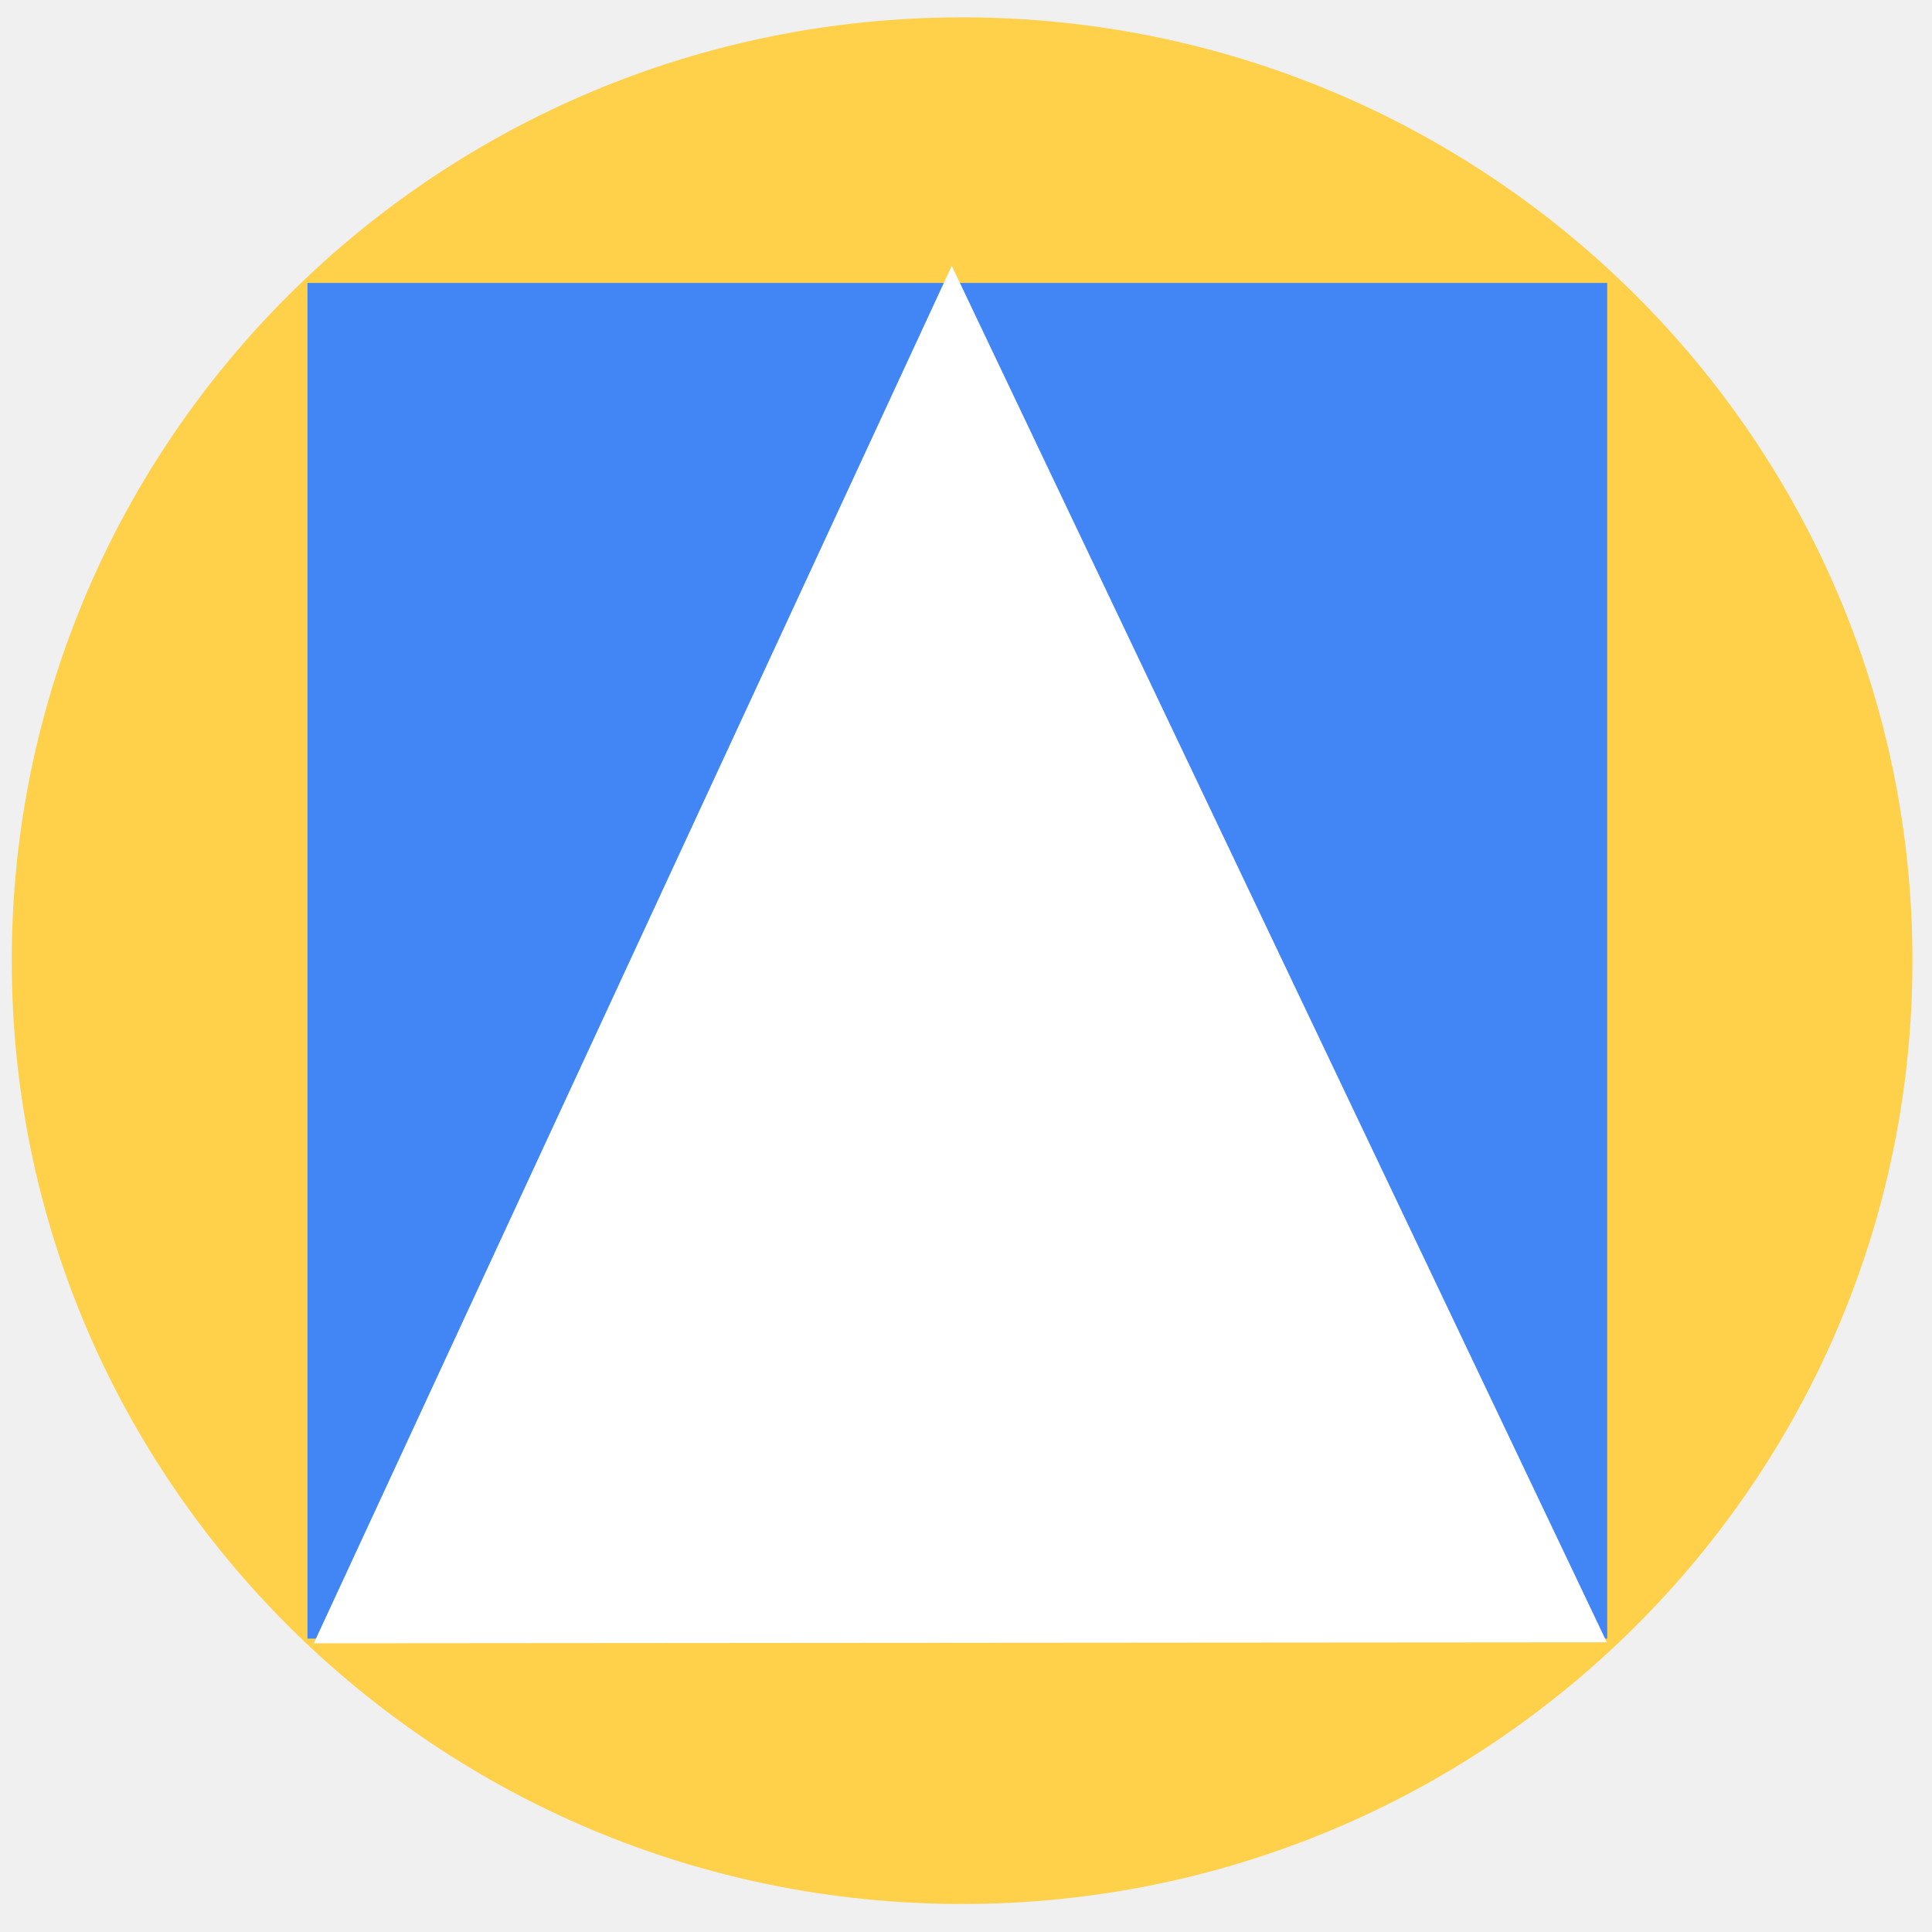
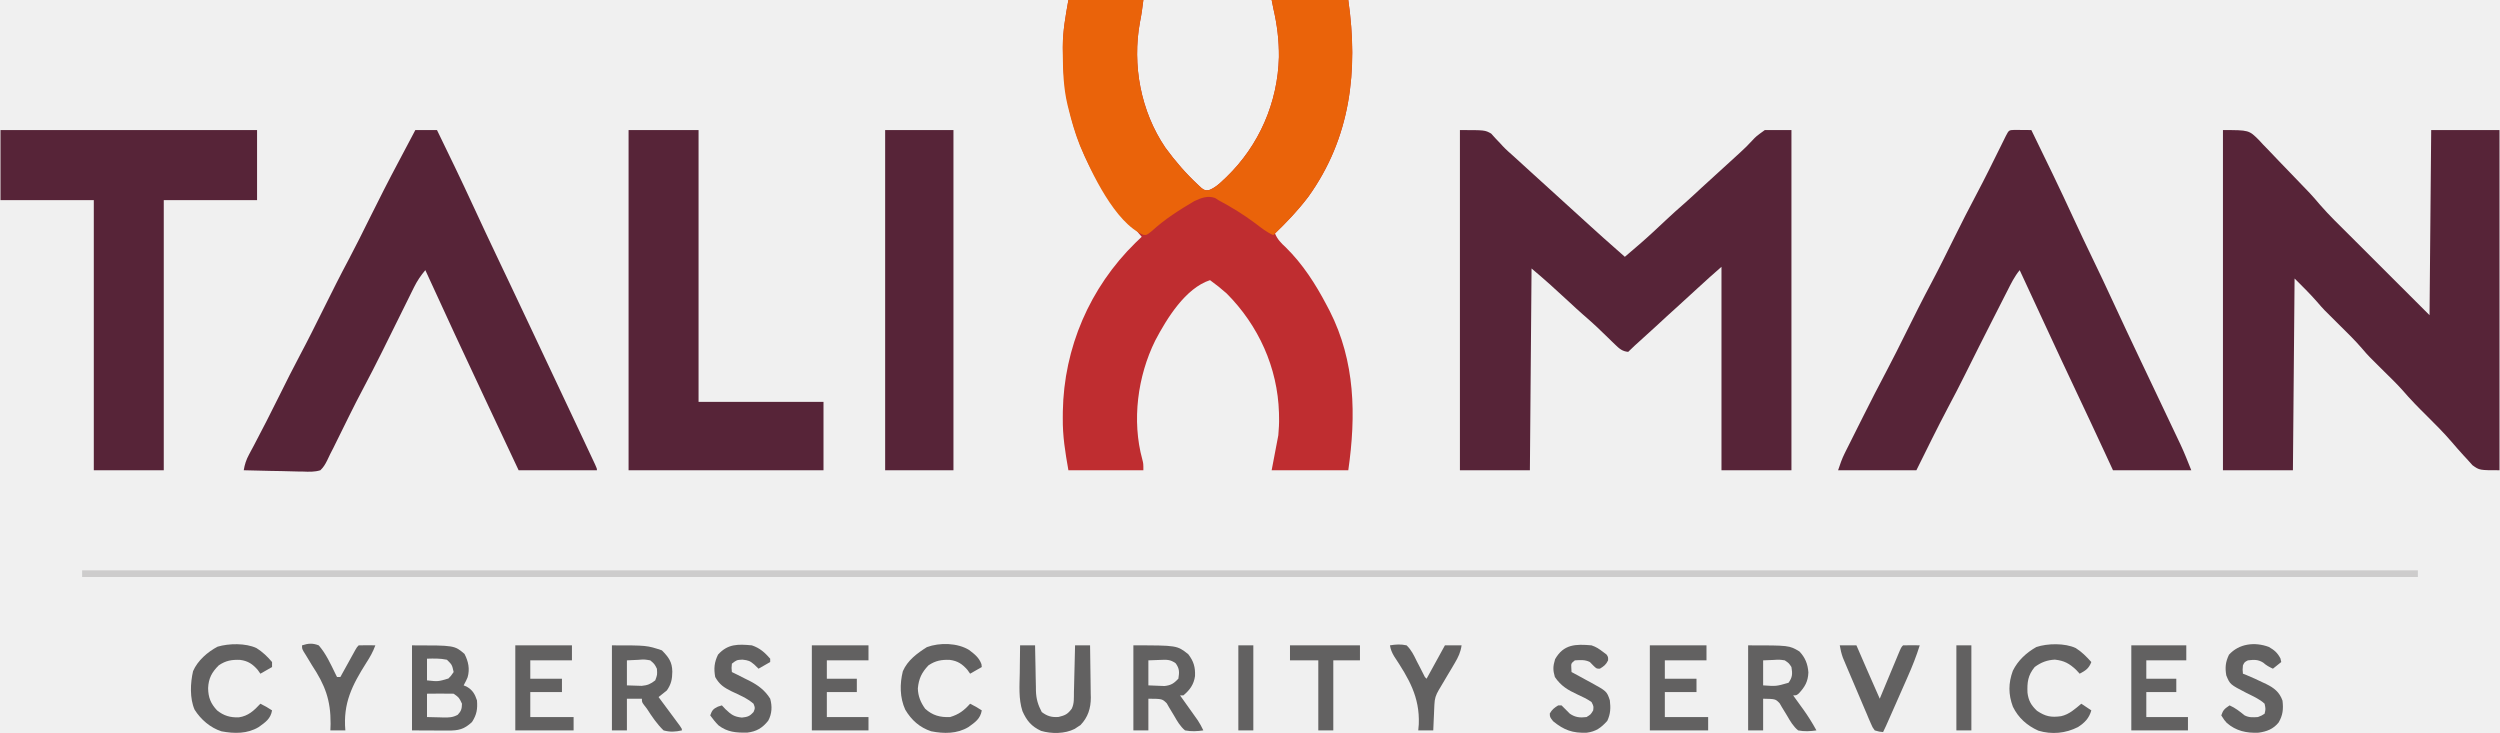
- <svg xmlns="http://www.w3.org/2000/svg" width="128" height="128" version="1.1" viewBox="0 0 33.867 33.867">
-   <g transform="translate(0 -263.13)">
-     <ellipse cx="16.865" cy="279.97" rx="16.659" ry="16.536" fill="#ffd04a" />
-     <rect x="5.39" y="268.09" width="22.784" height="23.764" fill="#4285f4" />
-     <path transform="matrix(1.0451 -.013787 .018522 1.2852 -5.5386 -83.076)" d="m27.075 292.07-21.685-0.219 11.032-18.67z" fill="#fff" />
+ <svg xmlns="http://www.w3.org/2000/svg" width="683px" height="200px" viewBox="0 0 751 220" version="1.1">
+   <g id="surface1">
+     <path style=" stroke:none;fill-rule:nonzero;fill:rgb(74.902%,17.647%,18.824%);fill-opacity:1;" d="M 320.926 0 C 328.363 0 335.797 0 343.457 0 C 343.172 2.289 342.902 4.398 342.438 6.621 C 340.051 19.531 342.672 33.477 350.062 44.363 C 353.043 48.457 356.262 52.176 359.98 55.625 C 360.473 56.086 360.473 56.086 360.973 56.551 C 361.961 57.227 361.961 57.227 363.164 57.137 C 364.965 56.445 366.207 55.309 367.582 53.996 C 367.867 53.73 368.152 53.461 368.445 53.184 C 378.246 43.691 383.844 30.816 384.188 17.141 C 384.23 12.09 383.648 7.422 382.508 2.504 C 382.262 1.266 382.262 1.266 382.008 0 C 389.609 0 397.207 0 405.039 0 C 408.066 21.211 405.773 41.375 393.023 59.133 C 390.012 63.105 386.609 66.719 383.012 70.16 C 383.762 71.965 384.809 73.004 386.234 74.324 C 391.352 79.359 395.215 85.371 398.531 91.707 C 398.836 92.281 399.137 92.855 399.449 93.449 C 407.145 108.609 407.398 124.789 405.039 141.32 C 397.438 141.32 389.84 141.32 382.008 141.32 C 382.668 137.848 383.332 134.375 384.012 130.797 C 384.164 128.914 384.285 127.234 384.23 125.379 C 384.223 124.945 384.215 124.512 384.207 124.066 C 383.805 110.457 378.059 97.809 368.492 88.199 C 366.883 86.77 365.234 85.441 363.484 84.191 C 356.066 86.613 350.484 95.762 347.027 102.328 C 341.707 113.059 339.957 126.426 343.129 138.043 C 343.457 139.316 343.457 139.316 343.457 141.32 C 336.023 141.32 328.586 141.32 320.926 141.32 C 319.957 135.809 319.172 131.074 319.238 125.598 C 319.242 124.973 319.246 124.348 319.25 123.703 C 319.562 104.504 327.367 86.402 341.074 72.969 C 341.699 72.363 342.328 71.762 342.957 71.16 C 340.992 68.836 340.992 68.836 338.945 66.586 C 326.113 52.934 319.375 34.938 319.301 16.316 C 319.289 15.691 319.281 15.062 319.27 14.418 C 319.246 9.301 320.008 5.219 320.926 0 Z M 320.926 0 " />
+     <path style=" stroke:none;fill-rule:nonzero;fill:rgb(34.118%,14.118%,21.961%);fill-opacity:1;" d="M 438.586 39.09 C 446.094 39.09 446.094 39.09 447.965 40.137 C 448.391 40.605 448.816 41.078 449.254 41.562 C 449.742 42.074 450.23 42.586 450.719 43.098 C 450.953 43.352 451.184 43.609 451.422 43.871 C 452.418 44.941 453.508 45.895 454.605 46.855 C 456.711 48.75 458.801 50.66 460.883 52.578 C 462.453 54.02 464.031 55.453 465.621 56.879 C 467.465 58.539 469.301 60.211 471.129 61.891 C 473.379 63.961 475.641 66.016 477.918 68.062 C 479.184 69.195 480.441 70.336 481.703 71.477 C 483.836 73.395 485.984 75.293 488.148 77.176 C 489.32 76.176 490.488 75.172 491.656 74.168 C 492.082 73.805 492.082 73.805 492.516 73.434 C 495.219 71.102 497.816 68.656 500.418 66.211 C 502.293 64.453 504.188 62.73 506.137 61.055 C 507.859 59.535 509.535 57.961 511.223 56.398 C 512.867 54.875 514.52 53.363 516.188 51.867 C 517.84 50.387 519.477 48.895 521.102 47.387 C 521.664 46.867 522.227 46.352 522.793 45.84 C 524.074 44.668 525.281 43.508 526.445 42.215 C 527.609 40.969 527.609 40.969 530.207 39.09 C 532.848 39.09 535.492 39.09 538.215 39.09 C 538.215 72.824 538.215 106.562 538.215 141.32 C 531.277 141.32 524.34 141.32 517.188 141.32 C 517.188 121.145 517.188 100.969 517.188 80.184 C 514.758 82.309 512.352 84.434 509.992 86.633 C 508.062 88.422 506.129 90.203 504.172 91.961 C 501.953 93.949 499.766 95.965 497.582 97.992 C 495.445 99.969 493.289 101.922 491.117 103.863 C 490.445 104.473 489.793 105.102 489.152 105.742 C 487.379 105.586 486.48 104.77 485.23 103.559 C 484.871 103.215 484.512 102.871 484.145 102.516 C 483.773 102.152 483.402 101.793 483.02 101.418 C 482.285 100.711 481.555 100.004 480.82 99.301 C 480.457 98.949 480.094 98.602 479.723 98.242 C 478.367 96.969 476.973 95.746 475.57 94.531 C 474.164 93.305 472.805 92.039 471.441 90.77 C 467.73 87.328 464 83.926 460.113 80.684 C 459.949 100.695 459.781 120.703 459.613 141.32 C 452.672 141.32 445.734 141.32 438.586 141.32 C 438.586 107.586 438.586 73.848 438.586 39.09 Z M 438.586 39.09 " />
+     <path style=" stroke:none;fill-rule:nonzero;fill:rgb(34.118%,14.118%,21.961%);fill-opacity:1;" d="M 667.891 39.09 C 675.699 39.09 675.699 39.09 678.734 42.117 C 679.336 42.773 679.336 42.773 679.949 43.441 C 680.605 44.113 680.605 44.113 681.277 44.797 C 682.43 45.977 683.562 47.176 684.691 48.379 C 685.836 49.594 687 50.785 688.164 51.98 C 694.426 58.445 694.426 58.445 697.02 61.496 C 699.855 64.773 702.996 67.773 706.062 70.832 C 706.676 71.445 707.289 72.059 707.902 72.672 C 710.156 74.926 712.414 77.18 714.672 79.43 C 719.719 84.473 724.77 89.52 729.973 94.715 C 730.137 76.359 730.301 58 730.473 39.09 C 737.246 39.09 744.02 39.09 751 39.09 C 751 72.824 751 106.562 751 141.32 C 744.992 141.32 744.992 141.32 742.887 139.816 C 742.27 139.164 741.664 138.496 741.082 137.812 C 740.777 137.488 740.477 137.164 740.168 136.828 C 738.961 135.52 737.801 134.176 736.645 132.828 C 734.297 130.098 731.785 127.562 729.223 125.035 C 726.672 122.523 724.199 120.004 721.871 117.285 C 720.074 115.27 718.129 113.398 716.203 111.504 C 711.648 107.016 711.648 107.016 709.711 104.754 C 707.586 102.277 705.258 100.012 702.938 97.723 C 698.117 92.969 698.117 92.969 696.176 90.707 C 694.039 88.262 691.715 85.988 689.418 83.691 C 689.254 102.707 689.086 121.727 688.918 141.32 C 681.977 141.32 675.039 141.32 667.891 141.32 C 667.891 107.586 667.891 73.848 667.891 39.09 Z M 667.891 39.09 " />
+     <path style=" stroke:none;fill-rule:nonzero;fill:rgb(34.118%,14.118%,21.961%);fill-opacity:1;" d="M 605.277 39.039 C 606.176 39.047 606.176 39.047 607.09 39.059 C 607.988 39.062 607.988 39.062 608.906 39.07 C 609.371 39.078 609.836 39.082 610.312 39.09 C 614.617 47.895 618.895 56.707 622.992 65.609 C 624.816 69.566 626.688 73.5 628.586 77.426 C 630.734 81.867 632.844 86.32 634.906 90.801 C 637.562 96.551 640.262 102.277 642.98 107.996 C 643.387 108.848 643.793 109.699 644.195 110.551 C 645.012 112.266 645.824 113.98 646.641 115.695 C 646.84 116.121 647.043 116.543 647.25 116.98 C 647.66 117.84 648.066 118.699 648.477 119.559 C 649.664 122.059 650.848 124.555 652.031 127.055 C 652.398 127.828 652.762 128.598 653.129 129.367 C 653.637 130.438 654.145 131.508 654.652 132.578 C 654.797 132.883 654.941 133.188 655.094 133.504 C 656.305 136.078 657.312 138.66 658.375 141.32 C 650.609 141.32 642.848 141.32 634.844 141.32 C 633.945 139.379 633.047 137.434 632.121 135.434 C 629.469 129.699 626.781 123.98 624.082 118.27 C 620.73 111.184 617.414 104.082 614.125 96.969 C 612.785 94.07 611.441 91.176 610.098 88.281 C 609.398 86.773 608.703 85.266 608.004 83.762 C 607.656 83.012 607.656 83.012 607.301 82.25 C 607.059 81.723 607.059 81.723 606.809 81.184 C 605.23 83.086 604.199 85.23 603.09 87.422 C 602.875 87.84 602.66 88.258 602.441 88.688 C 601.746 90.051 601.055 91.41 600.363 92.773 C 599.883 93.711 599.406 94.652 598.926 95.59 C 596.059 101.215 593.223 106.855 590.414 112.508 C 588.746 115.863 587.023 119.184 585.262 122.488 C 581.977 128.703 578.895 135.027 575.766 141.32 C 568 141.32 560.234 141.32 552.234 141.32 C 552.859 139.453 553.379 137.906 554.234 136.191 C 554.527 135.605 554.527 135.605 554.824 135.008 C 555.035 134.594 555.242 134.18 555.457 133.75 C 555.68 133.312 555.898 132.871 556.125 132.418 C 556.594 131.484 557.059 130.551 557.527 129.617 C 558.23 128.227 558.926 126.832 559.621 125.438 C 562.016 120.656 564.453 115.902 566.957 111.176 C 568.855 107.574 570.68 103.938 572.484 100.289 C 575.043 95.129 577.617 89.984 580.328 84.902 C 582.672 80.488 584.871 76 587.098 71.523 C 589.316 67.062 591.559 62.617 593.906 58.219 C 596.312 53.691 598.57 49.09 600.844 44.496 C 601.004 44.172 601.164 43.852 601.328 43.523 C 601.766 42.641 602.199 41.758 602.637 40.875 C 603.559 39.098 603.559 39.098 605.277 39.039 Z M 605.277 39.039 " />
+     <path style=" stroke:none;fill-rule:nonzero;fill:rgb(34.118%,14.118%,21.961%);fill-opacity:1;" d="M 124.664 39.09 C 126.812 39.09 128.961 39.09 131.176 39.09 C 134.777 46.488 138.371 53.887 141.812 61.359 C 144.445 67.066 147.125 72.75 149.824 78.43 C 150.645 80.152 151.465 81.879 152.285 83.605 C 152.488 84.031 152.691 84.457 152.902 84.898 C 154.949 89.211 156.988 93.527 159.023 97.848 C 159.285 98.398 159.285 98.398 159.551 98.961 C 160.246 100.441 160.945 101.922 161.645 103.402 C 162.887 106.039 164.133 108.68 165.375 111.316 C 167.496 115.805 169.613 120.293 171.73 124.785 C 171.91 125.168 172.09 125.551 172.277 125.949 C 173.355 128.238 174.434 130.531 175.512 132.82 C 175.844 133.535 176.18 134.25 176.516 134.961 C 176.977 135.941 177.438 136.918 177.895 137.898 C 178.156 138.453 178.414 139.008 178.684 139.578 C 179.238 140.82 179.238 140.82 179.238 141.32 C 171.473 141.32 163.707 141.32 155.707 141.32 C 152.203 133.867 152.203 133.867 150.5 130.246 C 148.871 126.781 147.242 123.316 145.609 119.852 C 139.559 106.996 133.57 94.109 127.672 81.184 C 126.297 82.82 125.223 84.395 124.277 86.309 C 124.023 86.82 123.77 87.328 123.508 87.855 C 123.238 88.406 122.969 88.953 122.691 89.52 C 122.254 90.398 121.816 91.277 121.383 92.156 C 120.77 93.387 120.164 94.621 119.555 95.852 C 118.215 98.566 116.871 101.277 115.523 103.992 C 115.234 104.578 114.945 105.164 114.645 105.766 C 112.773 109.531 110.852 113.262 108.883 116.973 C 107.508 119.559 106.18 122.164 104.879 124.789 C 104.699 125.152 104.52 125.512 104.336 125.887 C 103.617 127.34 102.898 128.797 102.18 130.254 C 101.645 131.344 101.102 132.438 100.562 133.527 C 100.402 133.852 100.246 134.172 100.086 134.504 C 99.773 135.125 99.457 135.746 99.129 136.359 C 98.777 137.035 98.449 137.727 98.141 138.426 C 97.562 139.582 97.059 140.422 96.129 141.32 C 94.359 141.867 92.684 141.789 90.844 141.711 C 90.34 141.707 89.832 141.703 89.309 141.695 C 87.688 141.672 86.074 141.621 84.457 141.57 C 83.359 141.551 82.262 141.535 81.16 141.516 C 78.473 141.473 75.785 141.406 73.098 141.32 C 73.387 139.559 73.836 138.184 74.68 136.613 C 74.906 136.184 75.137 135.754 75.371 135.312 C 75.75 134.613 75.75 134.613 76.133 133.898 C 78.723 129.016 81.219 124.094 83.676 119.145 C 85.762 114.945 87.848 110.754 90.059 106.617 C 92.508 102.027 94.812 97.367 97.129 92.711 C 99.609 87.723 102.094 82.746 104.723 77.836 C 106.859 73.812 108.871 69.727 110.898 65.648 C 113.73 59.953 116.594 54.281 119.594 48.672 C 120.434 47.094 121.27 45.512 122.105 43.93 C 122.957 42.316 123.812 40.703 124.664 39.09 Z M 124.664 39.09 " />
+     <path style=" stroke:none;fill-rule:nonzero;fill:rgb(34.118%,14.118%,21.961%);fill-opacity:1;" d="M 0 39.09 C 25.445 39.09 50.887 39.09 77.102 39.09 C 77.102 46.035 77.102 52.98 77.102 60.137 C 67.852 60.137 58.598 60.137 49.066 60.137 C 49.066 86.926 49.066 113.719 49.066 141.32 C 42.125 141.32 35.188 141.32 28.039 141.32 C 28.039 114.531 28.039 87.738 28.039 60.137 C 18.785 60.137 9.531 60.137 0 60.137 C 0 53.191 0 46.246 0 39.09 Z M 0 39.09 " />
+     <path style=" stroke:none;fill-rule:nonzero;fill:rgb(91.765%,38.824%,3.922%);fill-opacity:1;" d="M 320.926 0 C 328.363 0 335.797 0 343.457 0 C 343.172 2.289 342.902 4.398 342.438 6.621 C 340.051 19.531 342.672 33.477 350.062 44.363 C 353.043 48.457 356.262 52.176 359.98 55.625 C 360.473 56.086 360.473 56.086 360.973 56.551 C 361.961 57.227 361.961 57.227 363.164 57.137 C 364.965 56.445 366.207 55.309 367.582 53.996 C 367.867 53.73 368.152 53.461 368.445 53.184 C 378.246 43.691 383.844 30.816 384.188 17.141 C 384.23 12.09 383.648 7.422 382.508 2.504 C 382.262 1.266 382.262 1.266 382.008 0 C 389.609 0 397.207 0 405.039 0 C 408.066 21.219 405.77 41.363 393.023 59.133 C 389.871 63.305 386.27 67.043 382.508 70.66 C 380.48 69.781 378.812 68.418 377.066 67.09 C 373.531 64.445 369.883 62.215 365.988 60.137 C 365.664 59.926 365.34 59.715 365.008 59.496 C 362.801 58.715 360.836 59.469 358.797 60.422 C 354.262 63.094 349.887 65.863 345.992 69.438 C 344.457 70.66 344.457 70.66 343.473 70.586 C 334.934 67.004 327.855 51.848 324.438 43.852 C 322.961 40.184 321.871 36.414 320.926 32.574 C 320.84 32.219 320.75 31.863 320.656 31.5 C 319.434 26.375 319.277 21.258 319.238 16.004 C 319.23 15.395 319.223 14.785 319.215 14.156 C 319.242 9.164 320.031 5.082 320.926 0 Z M 320.926 0 " />
+     <path style=" stroke:none;fill-rule:nonzero;fill:rgb(34.118%,14.118%,21.961%);fill-opacity:1;" d="M 188.75 39.09 C 195.691 39.09 202.629 39.09 209.781 39.09 C 209.781 66.047 209.781 93 209.781 120.773 C 222.172 120.773 234.562 120.773 247.328 120.773 C 247.328 127.555 247.328 134.336 247.328 141.32 C 228 141.32 208.668 141.32 188.75 141.32 C 188.75 107.586 188.75 73.848 188.75 39.09 Z M 188.75 39.09 " />
+     <path style=" stroke:none;fill-rule:nonzero;fill:rgb(34.118%,14.118%,21.961%);fill-opacity:1;" d="M 265.855 39.09 C 272.629 39.09 279.402 39.09 286.383 39.09 C 286.383 72.824 286.383 106.562 286.383 141.32 C 279.605 141.32 272.832 141.32 265.855 141.32 C 265.855 107.586 265.855 73.848 265.855 39.09 Z M 265.855 39.09 " />
+     <path style=" stroke:none;fill-rule:nonzero;fill:rgb(80.392%,80%,80%);fill-opacity:1;" d="M 24.531 171.391 C 256.172 171.391 487.809 171.391 726.469 171.391 C 726.469 172.051 726.469 172.711 726.469 173.395 C 494.828 173.395 263.191 173.395 24.531 173.395 C 24.531 172.734 24.531 172.07 24.531 171.391 Z M 24.531 171.391 " />
+     <path style=" stroke:none;fill-rule:nonzero;fill:rgb(38.431%,38.039%,38.039%);fill-opacity:1;" d="M 123.664 193.941 C 136.418 193.941 136.418 193.941 139.438 196.508 C 140.605 198.758 141.094 201.051 140.379 203.531 C 139.969 204.496 139.969 204.496 139.184 205.969 C 139.484 206.094 139.785 206.215 140.094 206.344 C 141.867 207.359 142.555 208.562 143.191 210.477 C 143.391 213.109 143.125 214.766 141.688 216.992 C 139.316 219.191 137.648 219.562 134.469 219.547 C 133.621 219.547 133.621 219.547 132.758 219.543 C 131.68 219.539 131.68 219.539 130.582 219.531 C 128.297 219.52 126.016 219.508 123.664 219.5 C 123.664 211.066 123.664 202.629 123.664 193.941 Z M 128.172 197.949 C 128.172 200.102 128.172 202.25 128.172 204.465 C 131.504 204.832 131.504 204.832 134.602 203.906 C 135.359 203.156 135.359 203.156 136.18 201.961 C 135.695 199.766 135.695 199.766 134.148 198.262 C 132.117 197.832 130.246 197.887 128.172 197.949 Z M 128.172 208.473 C 128.172 210.789 128.172 213.105 128.172 215.488 C 129.465 215.531 130.758 215.559 132.051 215.582 C 132.418 215.598 132.781 215.609 133.156 215.621 C 134.797 215.645 135.961 215.609 137.41 214.805 C 138.461 213.691 138.648 213.008 138.684 211.48 C 137.809 209.621 137.809 209.621 136.18 208.473 C 134.82 208.438 133.473 208.426 132.113 208.441 C 131.547 208.445 131.547 208.445 130.969 208.449 C 130.035 208.457 129.105 208.465 128.172 208.473 Z M 128.172 208.473 " />
+     <path style=" stroke:none;fill-rule:nonzero;fill:rgb(38.431%,38.039%,38.039%);fill-opacity:1;" d="M 340.453 193.941 C 353.566 193.941 353.566 193.941 356.945 196.602 C 358.582 198.738 359.094 200.516 358.977 203.18 C 358.633 205.684 357.406 207.379 355.473 208.977 C 355.145 208.977 354.812 208.977 354.473 208.977 C 354.738 209.348 354.738 209.348 355.008 209.727 C 355.812 210.852 356.613 211.98 357.414 213.109 C 357.832 213.695 357.832 213.695 358.258 214.289 C 358.523 214.668 358.793 215.047 359.066 215.434 C 359.312 215.781 359.562 216.129 359.816 216.484 C 360.457 217.461 360.984 218.441 361.48 219.5 C 359.578 219.773 357.867 219.867 355.973 219.5 C 354.484 218.242 353.617 216.699 352.656 215.02 C 352.164 214.172 351.656 213.332 351.137 212.5 C 350.922 212.125 350.707 211.75 350.488 211.363 C 349.117 210.008 349.117 210.008 344.961 209.977 C 344.961 213.121 344.961 216.262 344.961 219.5 C 343.473 219.5 341.984 219.5 340.453 219.5 C 340.453 211.066 340.453 202.629 340.453 193.941 Z M 344.961 198.449 C 344.961 200.934 344.961 203.414 344.961 205.969 C 346.492 206.031 346.492 206.031 348.059 206.094 C 348.918 206.129 348.918 206.129 349.801 206.164 C 351.801 205.93 352.59 205.406 353.973 203.965 C 354.285 202.02 354.344 200.973 353.18 199.352 C 351.516 198.113 350.387 198.25 348.34 198.324 C 346.664 198.387 346.664 198.387 344.961 198.449 Z M 344.961 198.449 " />
+     <path style=" stroke:none;fill-rule:nonzero;fill:rgb(38.431%,38.039%,38.039%);fill-opacity:1;" d="M 183.746 193.941 C 194.258 193.941 194.258 193.941 198.766 195.445 C 200.828 197.551 201.84 198.918 201.895 201.832 C 201.863 204.086 201.574 205.578 200.266 207.473 C 199.445 208.152 198.609 208.824 197.762 209.477 C 197.977 209.762 198.188 210.047 198.406 210.344 C 199.363 211.629 200.316 212.918 201.27 214.207 C 201.602 214.656 201.938 215.105 202.281 215.57 C 202.598 215.996 202.914 216.426 203.238 216.867 C 203.531 217.262 203.828 217.66 204.129 218.066 C 204.773 218.996 204.773 218.996 204.773 219.5 C 202.805 219.938 201.219 220.035 199.266 219.5 C 197.238 217.539 195.785 215.344 194.258 212.984 C 193.965 212.605 193.672 212.223 193.367 211.832 C 192.758 210.98 192.758 210.98 192.758 209.977 C 191.27 209.977 189.781 209.977 188.25 209.977 C 188.25 213.121 188.25 216.262 188.25 219.5 C 186.766 219.5 185.277 219.5 183.746 219.5 C 183.746 211.066 183.746 202.629 183.746 193.941 Z M 188.25 198.449 C 188.25 200.934 188.25 203.414 188.25 205.969 C 189.66 206.016 189.66 206.016 191.098 206.062 C 191.891 206.09 191.891 206.09 192.699 206.113 C 194.469 205.949 195.371 205.555 196.762 204.465 C 197.391 202.781 197.391 202.781 197.262 200.957 C 196.539 199.535 196.539 199.535 195.262 198.449 C 193.508 198.148 193.508 198.148 191.629 198.293 C 190.516 198.348 189.398 198.398 188.25 198.449 Z M 188.25 198.449 " />
+     <path style=" stroke:none;fill-rule:nonzero;fill:rgb(38.431%,38.039%,38.039%);fill-opacity:1;" d="M 525.199 193.941 C 537.523 193.941 537.523 193.941 540.594 195.758 C 542.367 197.629 543.117 199.523 543.309 202.098 C 543.184 204.824 542.289 206.379 540.457 208.367 C 539.719 208.977 539.719 208.977 538.719 208.977 C 539.055 209.441 539.395 209.906 539.742 210.387 C 540.191 211.012 540.645 211.637 541.094 212.262 C 541.316 212.57 541.539 212.875 541.77 213.188 C 543.234 215.227 544.516 217.301 545.727 219.5 C 543.824 219.773 542.113 219.867 540.219 219.5 C 538.719 218.242 537.84 216.703 536.871 215.02 C 536.371 214.172 535.855 213.332 535.332 212.5 C 535.117 212.125 534.898 211.75 534.676 211.363 C 533.43 210.051 533.43 210.051 529.707 209.977 C 529.707 213.121 529.707 216.262 529.707 219.5 C 528.219 219.5 526.73 219.5 525.199 219.5 C 525.199 211.066 525.199 202.629 525.199 193.941 Z M 529.707 198.449 C 529.707 200.934 529.707 203.414 529.707 205.969 C 533.652 206.25 533.652 206.25 537.34 205.184 C 538.555 203.492 538.543 202.492 538.215 200.457 C 537.445 199.289 537.445 199.289 536.215 198.449 C 534.574 198.211 534.574 198.211 532.836 198.324 C 531.285 198.387 531.285 198.387 529.707 198.449 Z M 529.707 198.449 " />
+     <path style=" stroke:none;fill-rule:nonzero;fill:rgb(38.431%,38.039%,38.039%);fill-opacity:1;" d="M 495.66 193.941 C 501.277 193.941 506.895 193.941 512.684 193.941 C 512.684 195.43 512.684 196.918 512.684 198.449 C 508.551 198.449 504.422 198.449 500.164 198.449 C 500.164 200.27 500.164 202.09 500.164 203.965 C 503.305 203.965 506.445 203.965 509.68 203.965 C 509.68 205.285 509.68 206.609 509.68 207.973 C 506.539 207.973 503.398 207.973 500.164 207.973 C 500.164 210.453 500.164 212.934 500.164 215.488 C 504.461 215.488 508.758 215.488 513.184 215.488 C 513.184 216.812 513.184 218.137 513.184 219.5 C 507.402 219.5 501.617 219.5 495.66 219.5 C 495.66 211.066 495.66 202.629 495.66 193.941 Z M 495.66 193.941 " />
+     <path style=" stroke:none;fill-rule:nonzero;fill:rgb(38.431%,38.039%,38.039%);fill-opacity:1;" d="M 154.707 193.941 C 160.324 193.941 165.941 193.941 171.73 193.941 C 171.73 195.43 171.73 196.918 171.73 198.449 C 167.598 198.449 163.469 198.449 159.211 198.449 C 159.211 200.27 159.211 202.09 159.211 203.965 C 162.352 203.965 165.492 203.965 168.727 203.965 C 168.727 205.285 168.727 206.609 168.727 207.973 C 165.586 207.973 162.445 207.973 159.211 207.973 C 159.211 210.453 159.211 212.934 159.211 215.488 C 163.508 215.488 167.805 215.488 172.23 215.488 C 172.23 216.812 172.23 218.137 172.23 219.5 C 166.445 219.5 160.664 219.5 154.707 219.5 C 154.707 211.066 154.707 202.629 154.707 193.941 Z M 154.707 193.941 " />
+     <path style=" stroke:none;fill-rule:nonzero;fill:rgb(38.431%,38.039%,38.039%);fill-opacity:1;" d="M 306.406 193.941 C 307.895 193.941 309.383 193.941 310.914 193.941 C 310.922 194.422 310.93 194.906 310.938 195.402 C 310.965 197.207 311.004 199.012 311.047 200.812 C 311.062 201.59 311.074 202.371 311.086 203.148 C 311.105 204.273 311.129 205.395 311.16 206.52 C 311.16 206.863 311.164 207.207 311.168 207.559 C 311.242 210.07 311.773 211.793 312.918 213.988 C 314.617 215.254 315.91 215.609 317.984 215.457 C 320.004 214.969 320.699 214.609 321.93 212.984 C 322.723 211.398 322.551 209.68 322.586 207.938 C 322.598 207.539 322.609 207.141 322.621 206.727 C 322.652 205.453 322.68 204.176 322.711 202.898 C 322.734 202.035 322.754 201.168 322.777 200.305 C 322.832 198.184 322.879 196.062 322.93 193.941 C 324.418 193.941 325.902 193.941 327.438 193.941 C 327.484 196.578 327.523 199.219 327.547 201.855 C 327.555 202.754 327.57 203.648 327.586 204.547 C 327.613 205.84 327.621 207.133 327.633 208.426 C 327.641 208.824 327.652 209.219 327.664 209.625 C 327.664 212.844 326.812 215.566 324.543 217.914 C 324.258 218.098 323.973 218.277 323.68 218.465 C 323.398 218.656 323.113 218.848 322.82 219.043 C 319.871 220.551 315.832 220.566 312.707 219.641 C 309.824 218.297 308.41 216.613 307.113 213.695 C 305.91 209.996 306.25 206.023 306.312 202.18 C 306.32 201.379 306.328 200.578 306.336 199.777 C 306.352 197.832 306.375 195.887 306.406 193.941 Z M 306.406 193.941 " />
+     <path style=" stroke:none;fill-rule:nonzero;fill:rgb(38.431%,38.039%,38.039%);fill-opacity:1;" d="M 623.645 194.754 C 625.469 195.887 626.898 197.367 628.336 198.953 C 627.609 200.871 626.621 201.52 624.832 202.461 C 624.48 202.078 624.129 201.695 623.77 201.301 C 621.711 199.379 620.195 198.551 617.383 198.23 C 615.055 198.34 613.184 199.066 611.312 200.457 C 609.281 202.945 609.02 204.996 609.152 208.18 C 609.449 210.586 610.266 211.965 612.004 213.609 C 614.559 215.316 616.238 215.656 619.254 215.227 C 621.703 214.684 623.441 213.051 625.332 211.48 C 626.324 212.141 627.316 212.805 628.336 213.484 C 627.656 215.863 626.359 217.176 624.332 218.496 C 620.602 220.398 616.453 220.793 612.41 219.578 C 609.004 218.039 606.41 215.746 604.758 212.367 C 603.375 208.652 603.391 205.293 604.75 201.578 C 606.297 198.449 608.82 196.145 611.816 194.441 C 615.18 193.32 620.41 193.234 623.645 194.754 Z M 623.645 194.754 " />
+     <path style=" stroke:none;fill-rule:nonzero;fill:rgb(38.431%,38.039%,38.039%);fill-opacity:1;" d="M 243.824 193.941 C 249.441 193.941 255.059 193.941 260.848 193.941 C 260.848 195.43 260.848 196.918 260.848 198.449 C 256.719 198.449 252.586 198.449 248.332 198.449 C 248.332 200.27 248.332 202.09 248.332 203.965 C 251.305 203.965 254.277 203.965 257.344 203.965 C 257.344 205.285 257.344 206.609 257.344 207.973 C 254.367 207.973 251.395 207.973 248.332 207.973 C 248.332 210.453 248.332 212.934 248.332 215.488 C 252.461 215.488 256.59 215.488 260.848 215.488 C 260.848 216.812 260.848 218.137 260.848 219.5 C 255.23 219.5 249.613 219.5 243.824 219.5 C 243.824 211.066 243.824 202.629 243.824 193.941 Z M 243.824 193.941 " />
+     <path style=" stroke:none;fill-rule:nonzero;fill:rgb(38.431%,38.039%,38.039%);fill-opacity:1;" d="M 76.914 194.754 C 78.754 195.902 80.207 197.305 81.609 198.953 C 81.609 199.449 81.609 199.945 81.609 200.457 C 79.875 201.449 79.875 201.449 78.105 202.461 C 77.836 202.078 77.566 201.695 77.289 201.301 C 75.738 199.543 74.371 198.617 72.008 198.309 C 69.5 198.211 67.707 198.508 65.586 199.953 C 63.5 202.027 62.516 203.863 62.395 206.812 C 62.438 209.602 63.172 211.457 65.086 213.484 C 67.098 215.105 69.027 215.656 71.594 215.582 C 74.477 215.172 76.172 213.551 78.105 211.48 C 79.352 212.082 80.449 212.711 81.609 213.484 C 81.18 216.023 79.609 217.051 77.602 218.496 C 74.184 220.551 70.293 220.5 66.422 219.781 C 63.074 218.715 60.188 216.227 58.328 213.266 C 56.84 209.867 57.043 205.254 57.871 201.691 C 59.227 198.539 62.242 195.91 65.234 194.34 C 68.656 193.332 73.656 193.234 76.914 194.754 Z M 76.914 194.754 " />
+     <path style=" stroke:none;fill-rule:nonzero;fill:rgb(38.431%,38.039%,38.039%);fill-opacity:1;" d="M 640.352 193.941 C 645.805 193.941 651.258 193.941 656.875 193.941 C 656.875 195.43 656.875 196.918 656.875 198.449 C 652.91 198.449 648.945 198.449 644.859 198.449 C 644.859 200.27 644.859 202.09 644.859 203.965 C 647.832 203.965 650.805 203.965 653.871 203.965 C 653.871 205.285 653.871 206.609 653.871 207.973 C 650.898 207.973 647.922 207.973 644.859 207.973 C 644.859 210.453 644.859 212.934 644.859 215.488 C 648.988 215.488 653.121 215.488 657.375 215.488 C 657.375 216.812 657.375 218.137 657.375 219.5 C 651.758 219.5 646.141 219.5 640.352 219.5 C 640.352 211.066 640.352 202.629 640.352 193.941 Z M 640.352 193.941 " />
+     <path style=" stroke:none;fill-rule:nonzero;fill:rgb(38.431%,38.039%,38.039%);fill-opacity:1;" d="M 291.098 195.34 C 292.719 196.582 294.109 197.645 294.797 199.609 C 294.828 199.891 294.859 200.168 294.895 200.457 C 293.156 201.449 293.156 201.449 291.387 202.461 C 291.121 202.078 290.852 201.695 290.574 201.301 C 289.02 199.543 287.656 198.617 285.293 198.309 C 282.785 198.211 280.996 198.52 278.871 199.953 C 276.828 202.113 275.969 203.926 275.68 206.875 C 275.75 209.23 276.512 211.074 277.871 212.984 C 280.117 215.023 282.402 215.621 285.379 215.488 C 288.02 214.695 289.562 213.527 291.387 211.48 C 292.637 212.082 293.73 212.711 294.895 213.484 C 294.465 216.023 292.895 217.051 290.887 218.496 C 287.473 220.547 283.547 220.527 279.688 219.766 C 276.227 218.629 273.73 216.379 271.895 213.266 C 270.25 209.664 270.215 205.527 271.176 201.711 C 272.598 198.434 275.461 196.336 278.402 194.473 C 282.246 193.055 287.582 193.172 291.098 195.34 Z M 291.098 195.34 " />
+     <path style=" stroke:none;fill-rule:nonzero;fill:rgb(38.431%,38.039%,38.039%);fill-opacity:1;" d="M 681.684 194.418 C 683.359 195.387 684.242 196.129 685.164 197.855 C 685.285 198.398 685.285 198.398 685.414 198.953 C 684.586 199.613 683.762 200.273 682.91 200.957 C 681.793 200.438 680.918 199.965 680 199.141 C 678.414 198.141 677.23 198.25 675.398 198.449 C 674.375 198.973 674.375 198.973 673.898 199.953 C 673.773 201.27 673.773 201.27 673.898 202.461 C 674.238 202.59 674.578 202.723 674.93 202.859 C 676.625 203.555 678.285 204.32 679.938 205.121 C 680.242 205.266 680.551 205.406 680.863 205.551 C 683.246 206.715 684.906 208.004 685.789 210.566 C 686.082 213.07 685.91 214.926 684.617 217.129 C 682.996 219.117 681.078 219.832 678.578 220.188 C 674.977 220.348 671.801 219.672 669.039 217.246 C 668.328 216.461 668.328 216.461 667.387 214.988 C 667.957 213.285 668.453 212.957 669.891 211.98 C 671.613 212.75 672.941 213.801 674.398 214.988 C 675.789 215.684 676.859 215.582 678.402 215.488 C 679.555 215.039 679.555 215.039 680.406 214.488 C 680.742 213.09 680.742 213.09 680.406 211.48 C 678.859 210.035 676.852 209.203 674.98 208.258 C 670.012 205.688 670.012 205.688 668.891 202.961 C 668.492 200.59 668.656 198.934 669.703 196.758 C 672.742 193.398 677.469 192.848 681.684 194.418 Z M 681.684 194.418 " />
+     <path style=" stroke:none;fill-rule:nonzero;fill:rgb(38.431%,38.039%,38.039%);fill-opacity:1;" d="M 478.137 193.941 C 479.594 194.438 480.391 194.992 481.641 195.945 C 481.973 196.195 482.301 196.441 482.645 196.695 C 483.145 197.449 483.145 197.449 483.113 198.449 C 482.516 199.727 481.836 200.23 480.641 200.957 C 479.637 200.957 479.637 200.957 478.637 199.984 C 478.309 199.645 477.977 199.305 477.637 198.953 C 476.129 198.195 474.789 198.363 473.129 198.449 C 471.984 199.371 471.984 199.371 472.066 200.77 C 472.086 201.16 472.105 201.555 472.129 201.961 C 472.523 202.172 472.523 202.172 472.926 202.387 C 474.121 203.035 475.316 203.688 476.508 204.34 C 476.922 204.562 477.336 204.785 477.762 205.012 C 482.734 207.742 482.734 207.742 483.645 210.477 C 483.91 212.785 483.859 214.527 482.863 216.648 C 480.977 218.73 479.48 219.82 476.715 220.191 C 472.441 220.355 469.859 219.414 466.59 216.742 C 465.621 215.488 465.621 215.488 465.59 214.426 C 466.258 213.242 466.969 212.684 468.125 211.98 C 468.453 211.98 468.785 211.98 469.125 211.98 C 469.961 212.816 470.793 213.652 471.629 214.488 C 473.277 215.605 474.66 215.738 476.633 215.488 C 477.906 214.715 477.906 214.715 478.637 213.484 C 478.781 212.242 478.781 212.242 478.137 210.98 C 476.852 210.055 475.441 209.418 474.008 208.754 C 471.031 207.367 469.008 206.207 467.121 203.461 C 466.504 201.336 466.539 200.227 467.184 198.105 C 469.746 193.578 473.371 193.52 478.137 193.941 Z M 478.137 193.941 " />
+     <path style=" stroke:none;fill-rule:nonzero;fill:rgb(38.431%,38.039%,38.039%);fill-opacity:1;" d="M 225.801 193.941 C 228.188 194.75 229.656 196.055 231.309 197.949 C 231.309 198.281 231.309 198.613 231.309 198.953 C 229.574 199.945 229.574 199.945 227.805 200.957 C 227.379 200.543 226.957 200.129 226.52 199.703 C 225.188 198.586 224.789 198.449 222.953 198.23 C 221.227 198.336 221.227 198.336 219.793 199.453 C 219.668 200.75 219.668 200.75 219.793 201.961 C 220.371 202.242 220.953 202.527 221.551 202.824 C 222.32 203.211 223.09 203.605 223.859 203.996 C 224.434 204.273 224.434 204.273 225.016 204.559 C 227.664 205.918 229.715 207.414 231.309 209.977 C 231.945 212.25 231.848 214.492 230.715 216.59 C 228.953 218.785 227.219 219.832 224.383 220.168 C 221.086 220.211 218.469 220.043 215.789 217.996 C 214.832 217.039 214.082 216.086 213.285 214.988 C 213.832 213.488 214.125 213.062 215.598 212.359 C 215.992 212.234 216.383 212.109 216.789 211.98 C 217.16 212.375 217.531 212.766 217.914 213.172 C 219.609 214.789 220.48 215.406 222.797 215.645 C 224.484 215.469 225.168 215.25 226.301 213.988 C 226.801 212.777 226.801 212.777 226.301 211.48 C 224.379 209.809 221.984 208.828 219.699 207.754 C 217.379 206.594 216.078 205.746 214.785 203.461 C 214.328 200.93 214.496 199.043 215.633 196.727 C 218.582 193.457 221.625 193.555 225.801 193.941 Z M 225.801 193.941 " />
+     <path style=" stroke:none;fill-rule:nonzero;fill:rgb(38.431%,38.039%,38.039%);fill-opacity:1;" d="M 552.734 193.941 C 554.387 193.941 556.039 193.941 557.742 193.941 C 557.883 194.266 558.023 194.594 558.172 194.926 C 558.82 196.426 559.469 197.922 560.121 199.422 C 560.344 199.934 560.566 200.445 560.793 200.973 C 562.098 203.98 563.414 206.984 564.754 209.977 C 564.945 209.508 565.141 209.043 565.34 208.559 C 566.062 206.828 566.781 205.098 567.504 203.367 C 567.816 202.617 568.129 201.867 568.441 201.117 C 568.891 200.039 569.34 198.965 569.789 197.891 C 569.93 197.551 570.066 197.215 570.211 196.867 C 571.203 194.5 571.203 194.5 571.762 193.941 C 572.605 193.906 573.449 193.898 574.297 193.91 C 574.758 193.914 575.215 193.918 575.691 193.922 C 576.047 193.93 576.402 193.934 576.77 193.941 C 575.758 197.172 574.539 200.258 573.164 203.352 C 572.969 203.797 572.773 204.246 572.57 204.707 C 571.949 206.121 571.324 207.531 570.699 208.945 C 570.273 209.906 569.852 210.863 569.43 211.824 C 568.656 213.574 567.887 215.324 567.113 217.07 C 566.883 217.594 566.883 217.594 566.645 218.129 C 566.363 218.758 566.062 219.383 565.754 220 C 564.578 219.883 564.578 219.883 563.25 219.5 C 562.57 218.582 562.57 218.582 562.055 217.367 C 561.855 216.914 561.656 216.457 561.453 215.992 C 561.145 215.25 561.145 215.25 560.832 214.496 C 560.508 213.738 560.508 213.738 560.172 212.965 C 559.715 211.895 559.262 210.824 558.809 209.75 C 558.121 208.109 557.422 206.473 556.719 204.836 C 556.273 203.797 555.832 202.758 555.387 201.715 C 555.18 201.227 554.973 200.738 554.758 200.23 C 554.469 199.543 554.469 199.543 554.172 198.84 C 554.004 198.438 553.836 198.035 553.66 197.621 C 553.219 196.402 552.957 195.215 552.734 193.941 Z M 552.734 193.941 " />
+     <path style=" stroke:none;fill-rule:nonzero;fill:rgb(38.431%,38.039%,38.039%);fill-opacity:1;" d="M 417.555 193.941 C 419.301 193.648 420.828 193.547 422.562 193.941 C 423.98 195.301 424.75 196.914 425.598 198.672 C 425.832 199.121 426.07 199.57 426.312 200.035 C 426.746 200.863 427.172 201.695 427.586 202.531 C 428 203.445 428 203.445 428.57 203.965 C 430.387 200.656 432.207 197.348 434.078 193.941 C 435.73 193.941 437.383 193.941 439.086 193.941 C 438.789 196.023 438.09 197.484 437.02 199.285 C 436.707 199.816 436.395 200.348 436.074 200.895 C 435.746 201.441 435.418 201.988 435.078 202.555 C 434.434 203.648 433.785 204.738 433.141 205.832 C 432.852 206.316 432.562 206.797 432.266 207.297 C 431.309 208.93 431 209.883 430.914 211.766 C 430.895 212.215 430.875 212.664 430.852 213.129 C 430.832 213.598 430.812 214.066 430.793 214.551 C 430.77 215.023 430.75 215.496 430.727 215.984 C 430.672 217.156 430.625 218.328 430.574 219.5 C 429.086 219.5 427.598 219.5 426.066 219.5 C 426.117 218.891 426.168 218.281 426.223 217.656 C 426.547 209.383 423.191 203.871 418.797 197.203 C 418.133 196.074 417.777 195.215 417.555 193.941 Z M 417.555 193.941 " />
+     <path style=" stroke:none;fill-rule:nonzero;fill:rgb(38.431%,38.039%,38.039%);fill-opacity:1;" d="M 90.621 193.941 C 92.484 193.332 93.785 193.227 95.629 193.941 C 97.793 196.406 99.203 199.527 100.633 202.461 C 100.801 202.789 100.965 203.121 101.133 203.461 C 101.465 203.461 101.797 203.461 102.137 203.461 C 102.285 203.191 102.434 202.922 102.586 202.641 C 103.262 201.422 103.934 200.203 104.609 198.984 C 104.844 198.559 105.078 198.133 105.32 197.691 C 105.656 197.086 105.656 197.086 106 196.465 C 106.207 196.09 106.414 195.715 106.625 195.328 C 107.145 194.441 107.145 194.441 107.645 193.941 C 108.488 193.906 109.332 193.898 110.18 193.91 C 110.637 193.914 111.098 193.918 111.574 193.922 C 111.93 193.93 112.285 193.934 112.648 193.941 C 111.949 195.867 111.047 197.477 109.926 199.188 C 105.676 205.93 102.91 211.316 103.637 219.5 C 102.152 219.5 100.664 219.5 99.133 219.5 C 99.152 218.844 99.176 218.188 99.199 217.516 C 99.254 210.359 97.52 205.859 93.625 199.953 C 93.016 198.953 92.41 197.953 91.809 196.949 C 91.574 196.574 91.344 196.203 91.102 195.82 C 90.621 194.941 90.621 194.941 90.621 193.941 Z M 90.621 193.941 " />
+     <path style=" stroke:none;fill-rule:nonzero;fill:rgb(38.431%,38.039%,38.039%);fill-opacity:1;" d="M 387.516 193.941 C 394.457 193.941 401.395 193.941 408.543 193.941 C 408.543 195.43 408.543 196.918 408.543 198.449 C 405.902 198.449 403.258 198.449 400.535 198.449 C 400.535 205.398 400.535 212.344 400.535 219.5 C 399.047 219.5 397.559 219.5 396.027 219.5 C 396.027 212.555 396.027 205.605 396.027 198.449 C 393.219 198.449 390.41 198.449 387.516 198.449 C 387.516 196.961 387.516 195.473 387.516 193.941 Z M 387.516 193.941 " />
+     <path style=" stroke:none;fill-rule:nonzero;fill:rgb(38.431%,38.039%,38.039%);fill-opacity:1;" d="M 587.781 193.941 C 589.27 193.941 590.758 193.941 592.289 193.941 C 592.289 202.375 592.289 210.809 592.289 219.5 C 590.801 219.5 589.316 219.5 587.781 219.5 C 587.781 211.066 587.781 202.629 587.781 193.941 Z M 587.781 193.941 " />
+     <path style=" stroke:none;fill-rule:nonzero;fill:rgb(38.431%,38.039%,38.039%);fill-opacity:1;" d="M 371.996 193.941 C 373.48 193.941 374.969 193.941 376.5 193.941 C 376.5 202.375 376.5 210.809 376.5 219.5 C 375.016 219.5 373.527 219.5 371.996 219.5 C 371.996 211.066 371.996 202.629 371.996 193.941 Z M 371.996 193.941 " />
  </g>
</svg>
